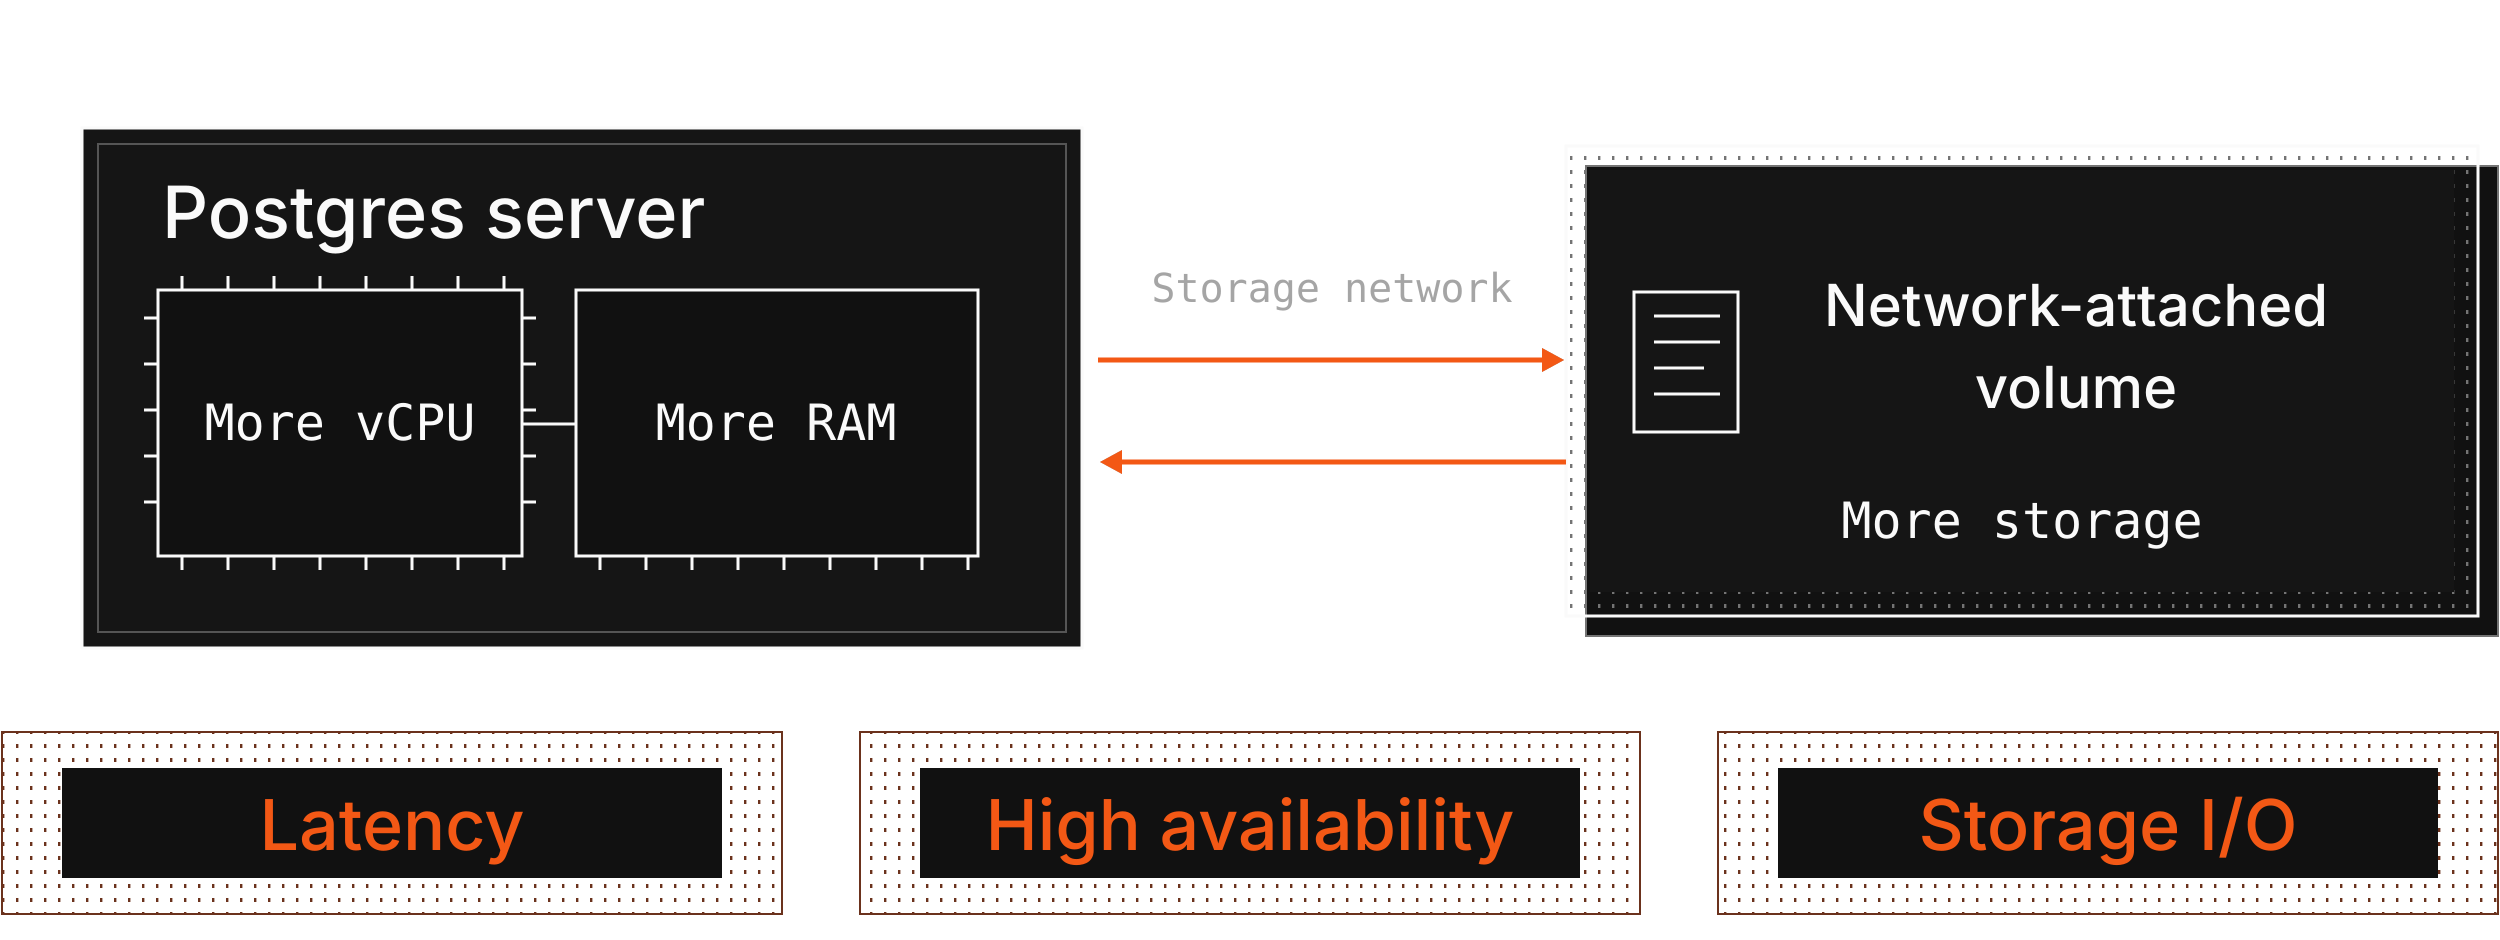
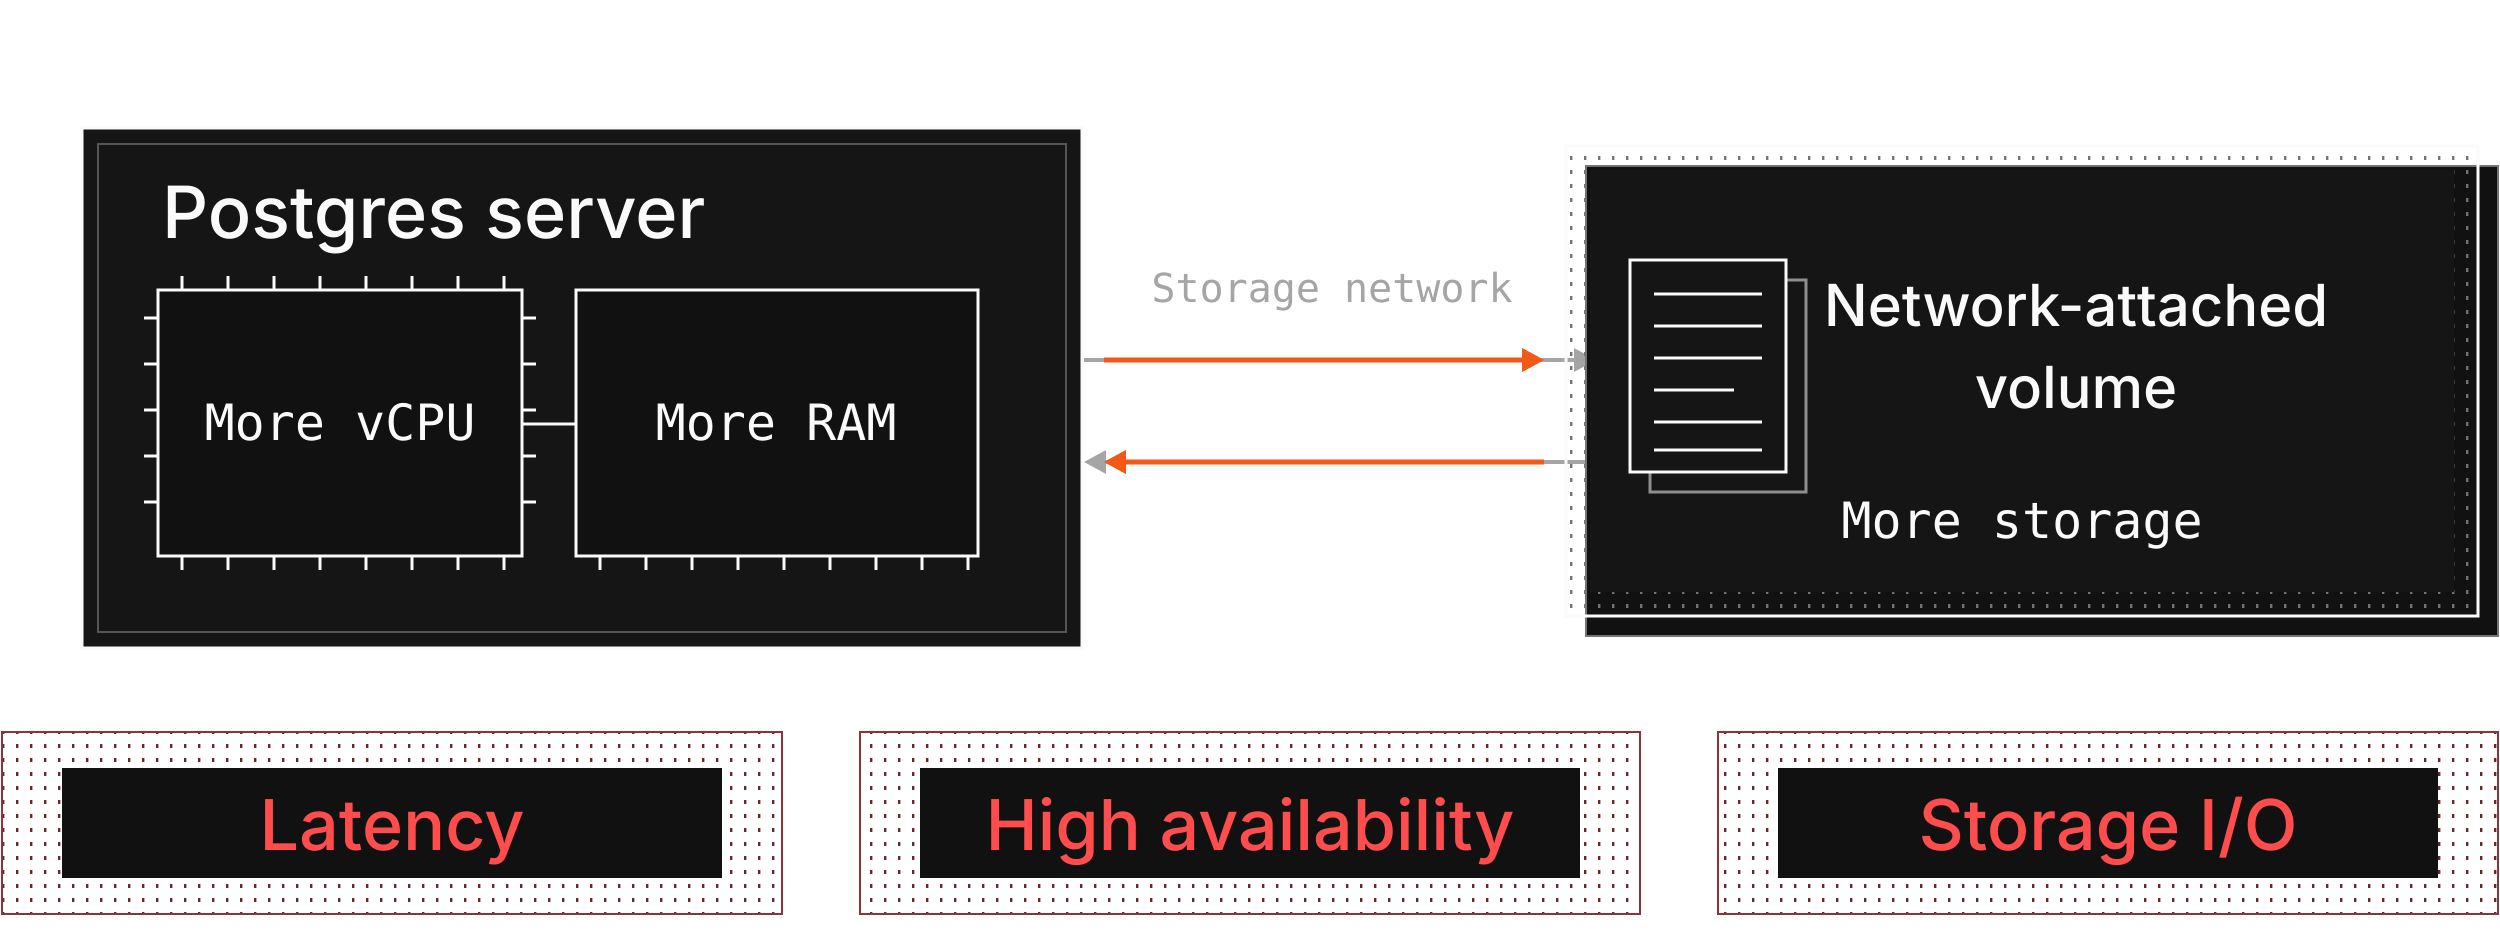
<svg xmlns="http://www.w3.org/2000/svg" viewBox="0 0 1250 470" role="img" aria-labelledby="nexus-title nexus-description">
  <defs>
    <pattern id="nexus-volume-dots" width="7" height="7" patternUnits="userSpaceOnUse">
      <rect x="1" y="1" width="1.2" height="2" fill="#747474" />
    </pattern>
    <pattern id="nexus-problem-dots" width="7" height="7" patternUnits="userSpaceOnUse">
-       <rect x="1" y="1" width="1.2" height="2" fill="#6b321d" />
+       <rect x="1" y="1" width="1.2" height="2" fill="#6b282c" />
    </pattern>
  </defs>
  <rect x="51" y="75" width="480" height="237" fill="#151515" stroke="#a5a5a5" stroke-width="1.5" />
  <text x="81" y="119" fill="#fafafa" font-family="Inter,Arial,sans-serif" font-size="36" font-weight="500">Postgres server</text>
  <g fill="#111111" stroke="#a5a5a5" stroke-width="1.5">
    <rect x="91" y="154" width="145" height="104" />
    <path d="M105 147V154M128 147V154M151 147V154M174 147V154M197 147V154M220 147V154M105 258V265M128 258V265M151 258V265M174 258V265M197 258V265M220 258V265M84 168H91M84 191H91M84 214H91M84 237H91M236 168H243M236 191H243M236 214H243M236 237H243" />
    <rect x="292" y="154" width="181" height="104" />
    <path d="M306 258V265M329 258V265M352 258V265M375 258V265M398 258V265M421 258V265M444 258V265M467 258V265M236 206H292" />
  </g>
  <g fill="#fafafa" text-anchor="middle" font-family="ui-monospace,SFMono-Regular,Menlo,monospace" font-size="30">
    <text x="163" y="216">vCPU</text>
    <text x="383" y="216">RAM</text>
  </g>
-   <path d="M549 180H771 M783 231H561" fill="none" stroke="#a5a5a5" stroke-width="2" />
-   <path d="M771 174L782 180L771 186Z M561 225L550 231L561 237Z" fill="#a5a5a5" />
+   <g class="nexus-base-links">
+     <path d="M542 180H787 M798 231H553" fill="none" stroke="#a5a5a5" stroke-width="2" />
+     <path d="M787 174L798 180L787 186Z M553 225L542 231L553 237Z" fill="#a5a5a5" />
+   </g>
  <text x="666" y="151" text-anchor="middle" fill="#a5a5a5" font-family="ui-monospace,SFMono-Regular,Menlo,monospace" font-size="20">Storage network</text>
  <rect x="819" y="106" width="405" height="186" fill="#111111" stroke="#747474" />
  <rect x="809" y="96" width="405" height="186" fill="url(#nexus-volume-dots)" stroke="#a5a5a5" stroke-width="1.5" />
  <rect x="821" y="108" width="381" height="162" fill="#151515" />
  <g fill="none" stroke="#a5a5a5" stroke-width="1.5">
    <rect x="843" y="158" width="46" height="62" />
    <path d="M852 169H880M852 181H880M852 193H873M852 205H880" />
  </g>
  <g fill="#fafafa" text-anchor="middle" font-family="Inter,Arial,sans-serif" font-size="29" font-weight="500">
    <text x="1040" y="179">Network-attached</text>
    <text x="1040" y="220">volume</text>
  </g>
  <g class="fragment nexus-scale" data-fragment-index="0">
    <rect x="41" y="64" width="500" height="260" fill="#151515" stroke="#fafafa" stroke-width="1.5" />
    <rect x="49" y="72" width="484" height="244" fill="none" stroke="#555555" />
    <text x="81" y="119" fill="#fafafa" font-family="Inter,Arial,sans-serif" font-size="36" font-weight="500">Postgres server</text>
    <g fill="#111111" stroke="#fafafa" stroke-width="1.5">
      <rect x="79" y="145" width="182" height="133" />
      <rect x="288" y="145" width="201" height="133" />
      <path d="M91 138V145M114 138V145M137 138V145M160 138V145M183 138V145M206 138V145M229 138V145M252 138V145M91 278V285M114 278V285M137 278V285M160 278V285M183 278V285M206 278V285M229 278V285M252 278V285M72 159H79M72 182H79M72 205H79M72 228H79M72 251H79M261 159H268M261 182H268M261 205H268M261 228H268M261 251H268M300 278V285M323 278V285M346 278V285M369 278V285M392 278V285M415 278V285M438 278V285M461 278V285M484 278V285M261 212H288" />
    </g>
    <g fill="#fafafa" text-anchor="middle" font-family="ui-monospace,SFMono-Regular,Menlo,monospace" font-size="25">
      <text x="170" y="220">More vCPU</text>
      <text x="388" y="220">More RAM</text>
    </g>
    <rect x="793" y="83" width="456" height="235" fill="#111111" stroke="#747474" />
    <rect x="783" y="73" width="456" height="235" fill="url(#nexus-volume-dots)" stroke="#fafafa" stroke-width="1.5" />
    <rect x="795" y="85" width="432" height="211" fill="#151515" />
-     <g fill="none" stroke="#fafafa" stroke-width="1.5">
-       <rect x="817" y="146" width="52" height="70" />
-       <path d="M827 158H860M827 171H860M827 184H852M827 197H860" />
+     <g stroke-width="1.5">
+       <rect x="825" y="140" width="78" height="106" fill="#151515" stroke="#8f8f8f" />
+       <rect x="815" y="130" width="78" height="106" fill="#151515" stroke="#fafafa" />
+       <path d="M827 147H881M827 163H881M827 179H881M827 195H867M827 211H881M827 225H881" fill="none" stroke="#fafafa" />
    </g>
    <g fill="#fafafa" text-anchor="middle" font-family="Inter,Arial,sans-serif" font-size="29" font-weight="500">
      <text x="1038" y="163">Network-attached</text>
      <text x="1038" y="204">volume</text>
    </g>
    <text x="1011" y="269" text-anchor="middle" fill="#fafafa" font-family="ui-monospace,SFMono-Regular,Menlo,monospace" font-size="25">More storage</text>
+     <path d="M552 180H761 M772 231H563" fill="none" stroke="#a5a5a5" stroke-width="2" />
+     <path d="M761 174L772 180L761 186Z M563 225L552 231L563 237Z" fill="#a5a5a5" />
  </g>
  <g class="fragment nexus-problems" data-fragment-index="1">
-     <path d="M549 180H771 M783 231H561" fill="none" stroke="#f35815" stroke-width="2.5" />
-     <path d="M771 174L782 180L771 186Z M561 225L550 231L561 237Z" fill="#f35815" />
-     <g fill="url(#nexus-problem-dots)" stroke="#6b321d">
+     <path d="M552 180H761 M772 231H563" fill="none" stroke="#f35815" stroke-width="2.5" />
+     <path d="M761 174L772 180L761 186Z M563 225L552 231L563 237Z" fill="#f35815" />
+     <g fill="url(#nexus-problem-dots)" stroke="#8e3338">
      <rect x="1" y="366" width="390" height="91" />
      <rect x="430" y="366" width="390" height="91" />
      <rect x="859" y="366" width="390" height="91" />
    </g>
    <g fill="#111111">
      <rect x="31" y="384" width="330" height="55" />
      <rect x="460" y="384" width="330" height="55" />
      <rect x="889" y="384" width="330" height="55" />
    </g>
-     <g fill="#f35815" text-anchor="middle" font-family="Inter,Arial,sans-serif" font-size="35" font-weight="500">
+     <g fill="#ff4d4d" text-anchor="middle" font-family="Inter,Arial,sans-serif" font-size="35" font-weight="500">
      <text x="196" y="425">Latency</text>
      <text x="625" y="425">High availability</text>
      <text x="1054" y="425">Storage I/O</text>
    </g>
  </g>
</svg>
